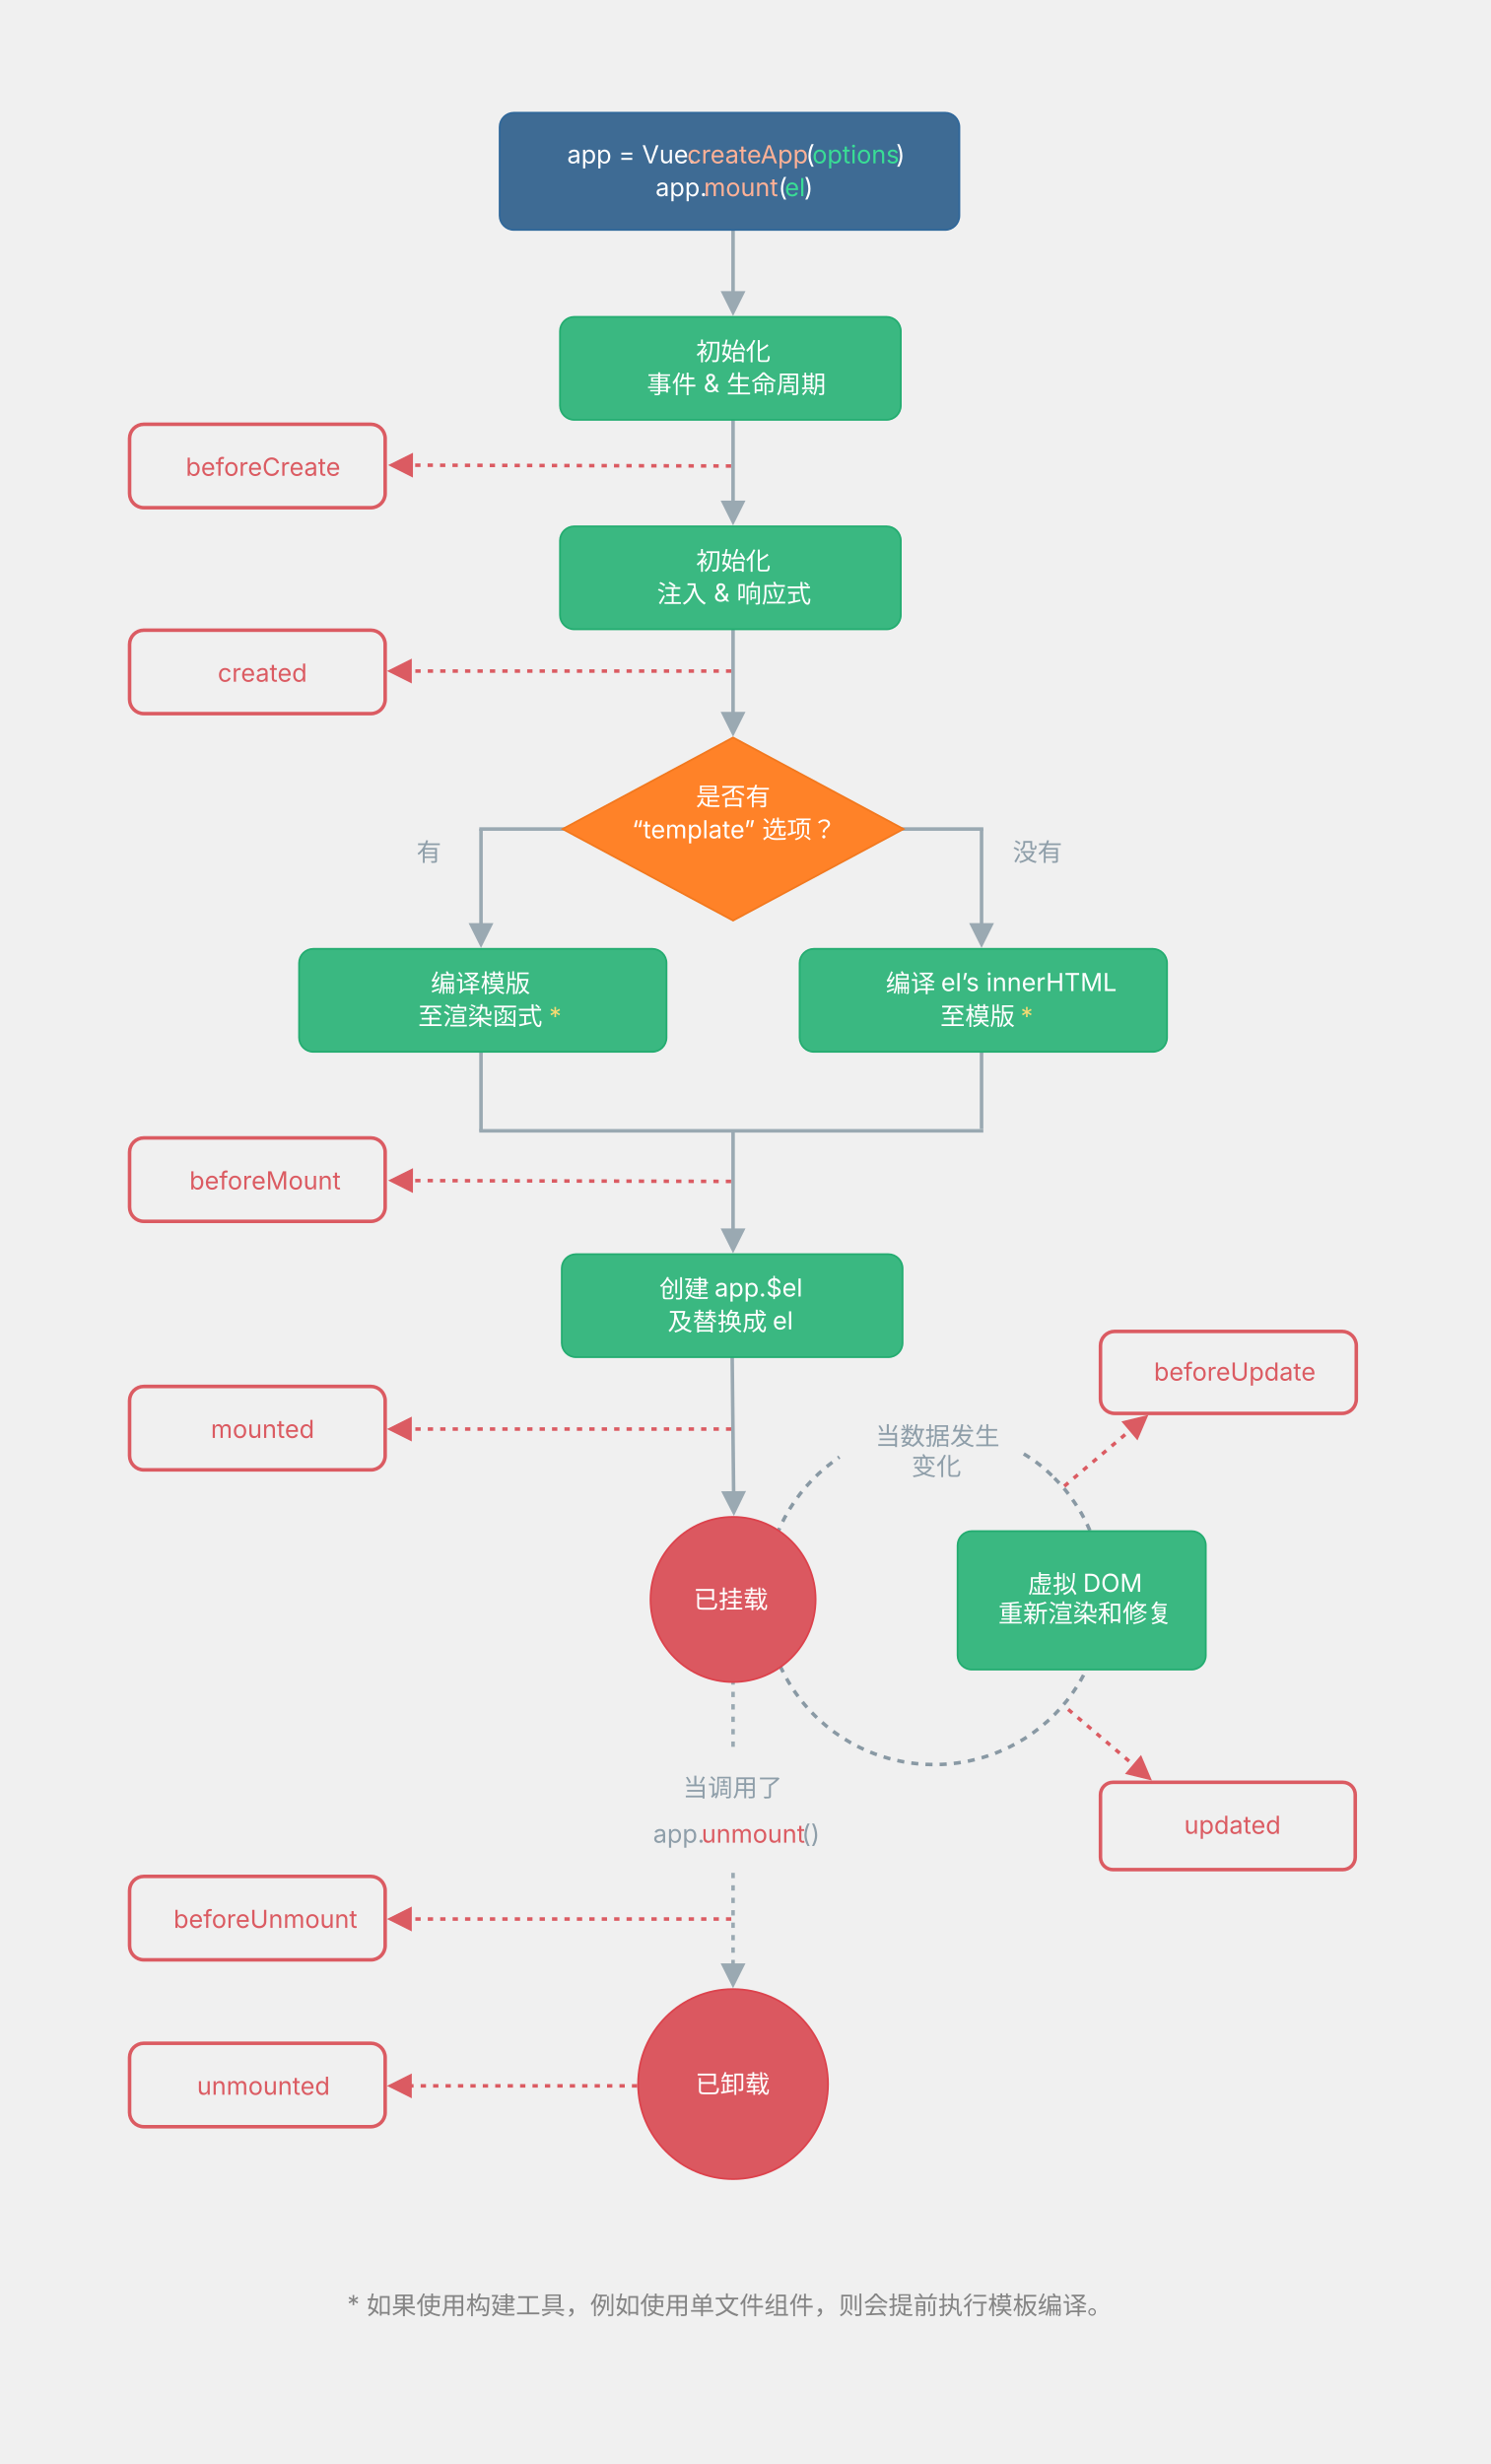
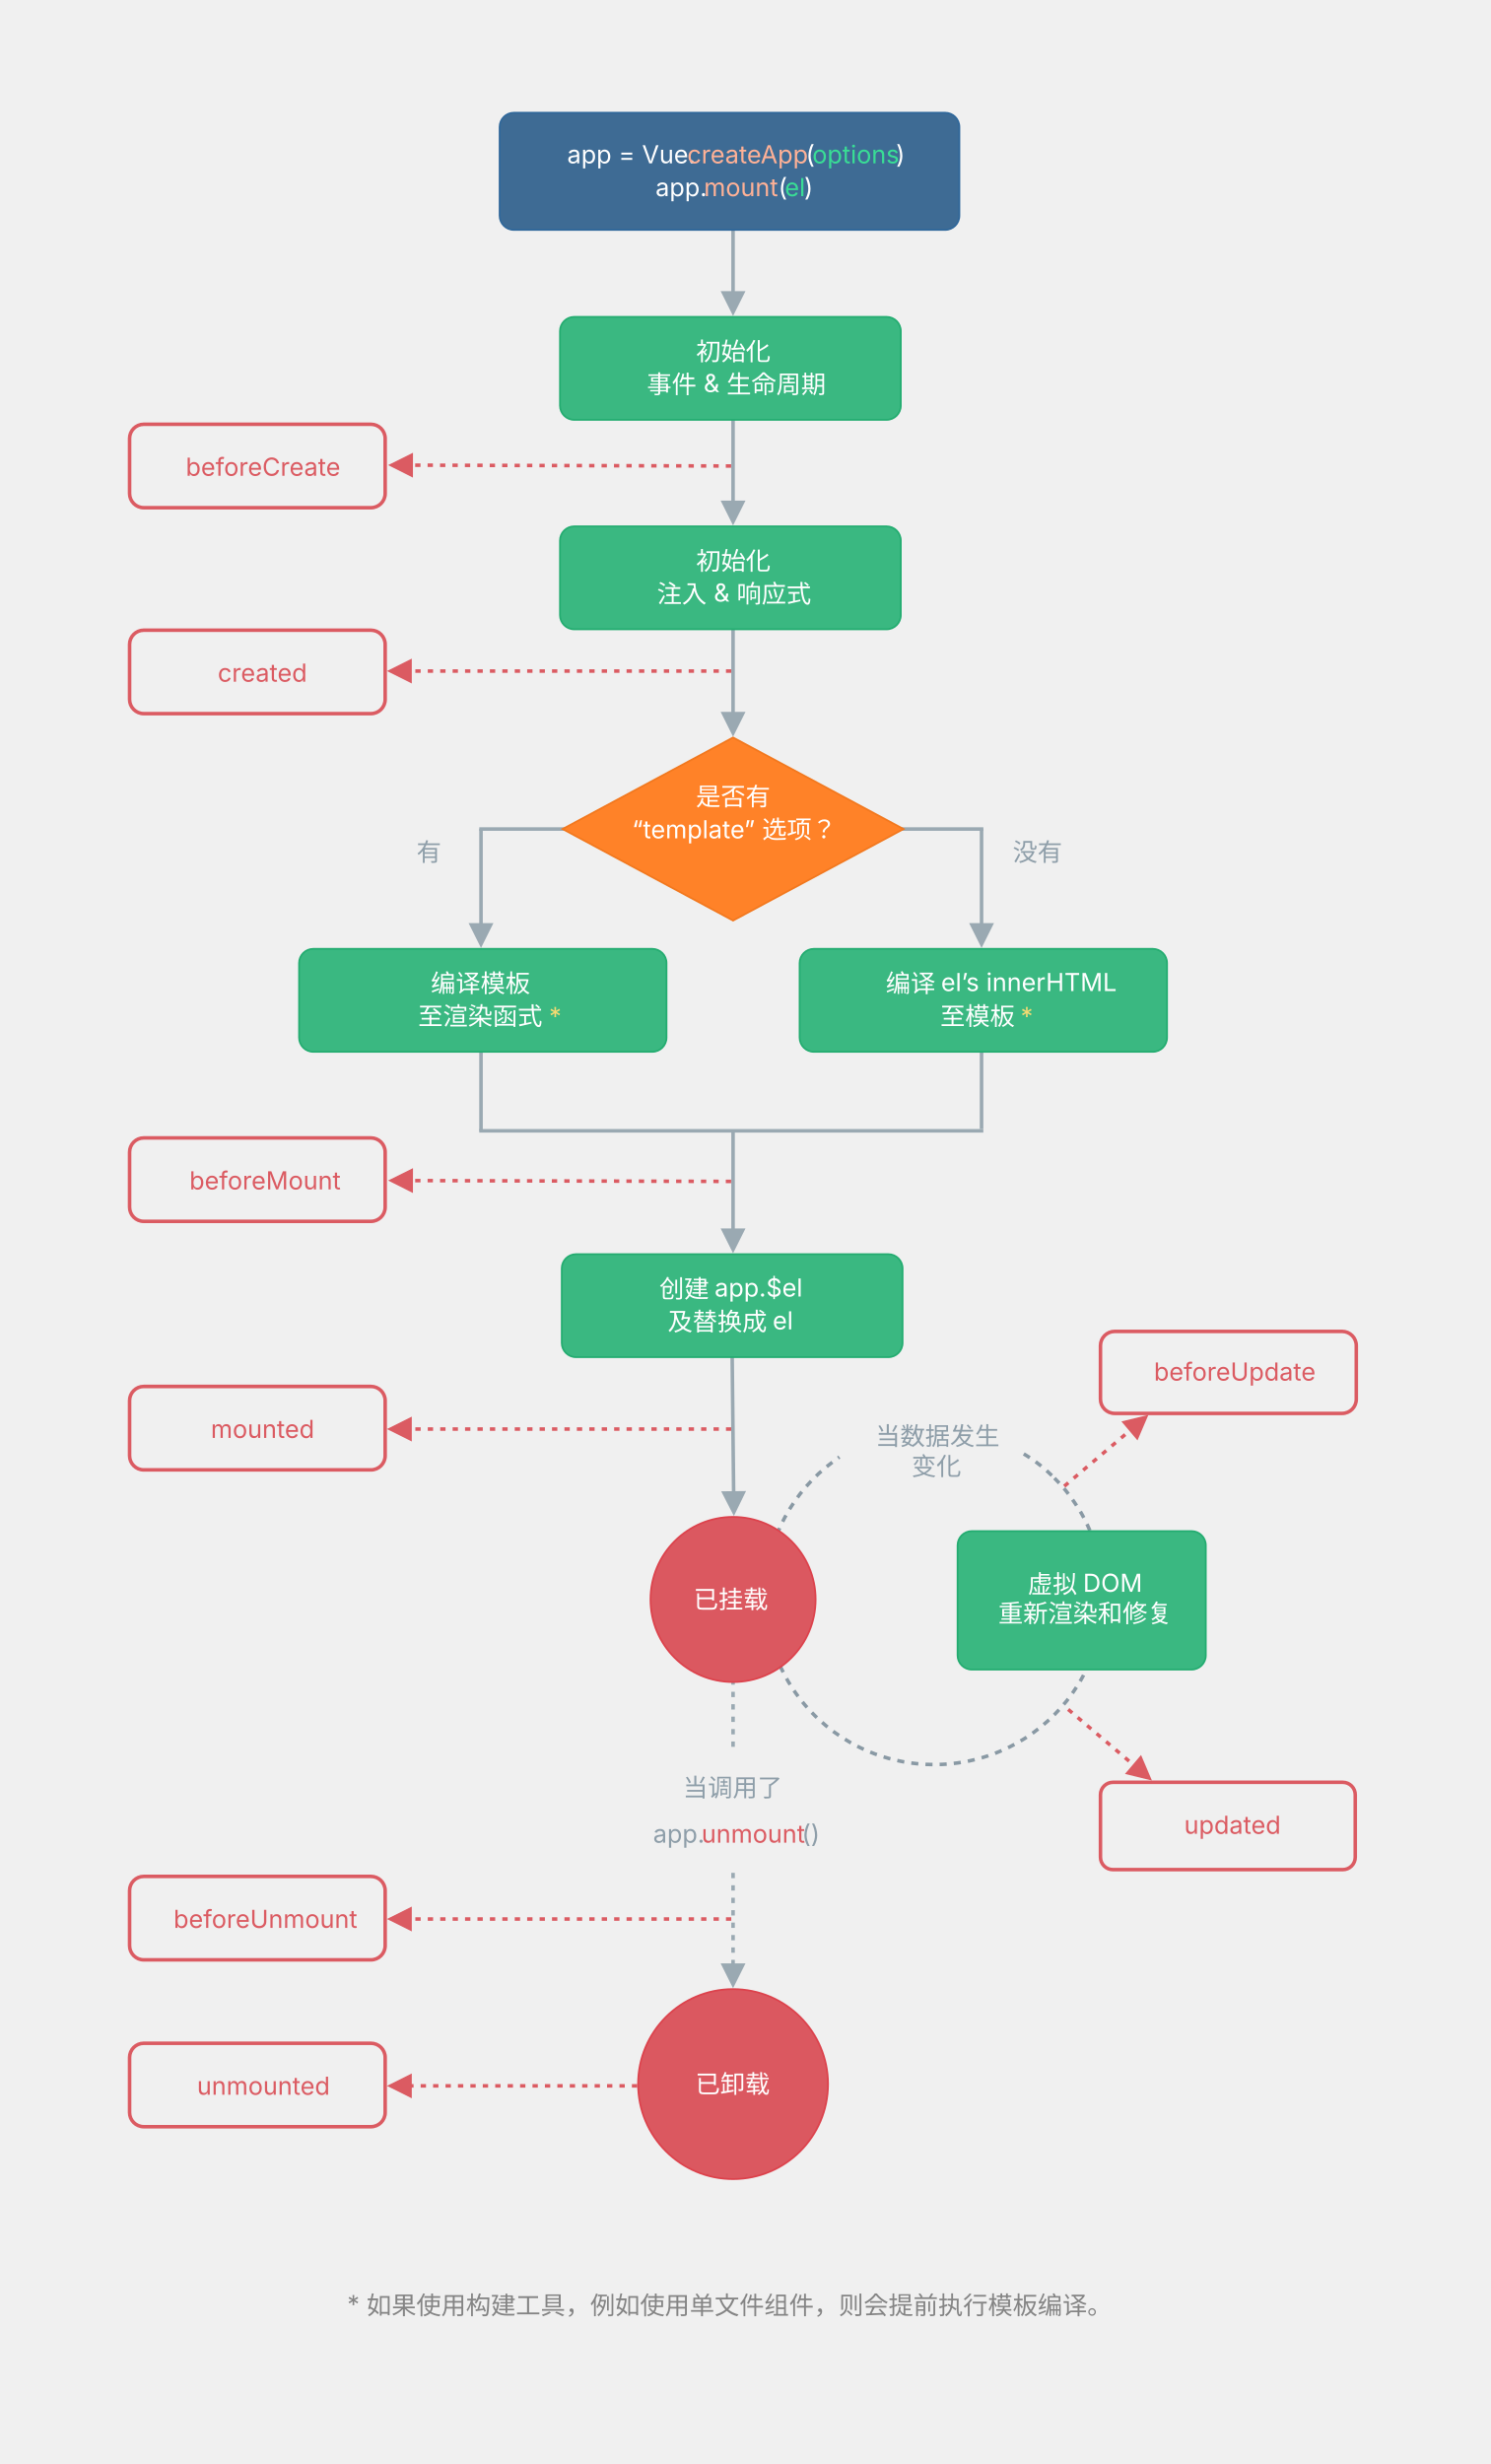
<svg xmlns="http://www.w3.org/2000/svg" width="840" height="1388">
  <g fill="none" fill-rule="evenodd">
    <text font-family="Inter, Roboto, Microsoft YaHei, sans-serif" font-size="14" fill="#848484">
      <tspan x="195.593" y="1303">* 如果使用构建工具，例如使用单文件组件，则会提前执行模板编译。</tspan>
    </text>
    <g transform="translate(72 1056)">
      <path d="M160 18v14l-14-7 14-7zm180 6v2h-3v-2h3zm-7 0v2h-3v-2h3zm-7 0v2h-3v-2h3zm-7 0v2h-3v-2h3zm-7 0v2h-3v-2h3zm-7 0v2h-3v-2h3zm-7 0v2h-3v-2h3zm-7 0v2h-3v-2h3zm-7 0v2h-3v-2h3zm-7 0v2h-3v-2h3zm-7 0v2h-3v-2h3zm-7 0v2h-3v-2h3zm-7 0v2h-3v-2h3zm-7 0v2h-3v-2h3zm-7 0v2h-3v-2h3zm-7 0v2h-3v-2h3zm-7 0v2h-3v-2h3zm-7 0v2h-3v-2h3zm-7 0v2h-3v-2h3zm-7 0v2h-3v-2h3zm-7 0v2h-3v-2h3zm-7 0v2h-3v-2h3zm-7 0v2h-3v-2h3zm-7 0v2h-3v-2h3zm-7 0v2h-3v-2h3zm-7 0v2h-3v-2h3z" fill="#DB5B62" fill-rule="nonzero" />
      <rect stroke="#DB5B62" stroke-width="2" x="1" y="1" width="144" height="47" rx="8" />
      <text font-family="Inter, Roboto, Microsoft YaHei, sans-serif" font-size="14" fill="#DB5B62">
        <tspan x="25.749" y="30">beforeUnmount</tspan>
      </text>
    </g>
    <path stroke="#9AA9B2" stroke-width="2" fill="#9AA9B2" stroke-linecap="square" stroke-dasharray="1,6" d="M413 947v40" />
    <path d="M414 1104v2h6l-7 14-7-14h6v-2h2zm0-7v3h-2v-3h2zm0-7v3h-2v-3h2zm0-7v3h-2v-3h2zm0-7v3h-2v-3h2zm0-7v3h-2v-3h2zm0-7v3h-2v-3h2zm0-7v3h-2v-3h2z" fill="#9AA9B2" fill-rule="nonzero" />
    <text font-family="Inter, Roboto, Microsoft YaHei, sans-serif" font-size="14" transform="translate(355 947)">
      <tspan x="29.766" y="65" fill="#8E9EA9">当调用了</tspan>
      <tspan x="12.973" y="91" fill="#8E9EA9">app.</tspan>
      <tspan x="40.221" y="91" fill="#DB5B62">unmount</tspan>
      <tspan x="96.703" y="91" fill="#8E9EA9">()</tspan>
    </text>
    <g transform="translate(72 238)">
      <path d="M160.676 17.036l-.037 14L146.657 24l14.019-6.964zm176.231 6.459l2 .005 1 .003-.005 2-1-.003-1-.003-1-.002.005-2zm-7-.018l1 .002 1 .003 1 .002-.005 2-1-.002-1-.003-1-.002.005-2zm-7-.019l1 .003 2 .005-.005 2-2-.005-1-.003.005-2zm-7-.018l1 .003 1 .002 1 .003-.005 2-1-.003-1-.002-1-.003.005-2zm-7-.018l2 .005 1 .003-.005 2-1-.003-2-.005.005-2zm-7-.018l1 .002 1 .003 1 .003-.005 2-1-.003-1-.003-1-.002.005-2zm-7-.018l1 .002 1 .003 1 .002-.005 2-1-.002-1-.003-1-.002.005-2zm-7-.019l1 .003 2 .005-.005 2-2-.005-1-.003.005-2zm-7-.018l1 .003 1 .002 1 .003-.005 2-1-.003-1-.002-1-.003.005-2zm-7-.018l2 .005 1 .003-.005 2-1-.003-2-.005.005-2zm-7-.018l1 .002 1 .003 1 .003-.005 2-1-.003-1-.003-1-.002.005-2zm-7-.018l1 .002 1 .003 1 .002-.005 2-1-.002-1-.003-1-.002.005-2zm-7-.019l1 .003 2 .005-.005 2-2-.005-1-.003.005-2zm-7-.018l1 .003 1 .002 1 .003-.005 2-1-.003-1-.002-1-.003.005-2zm-7-.018l2 .005 1 .003-.005 2-1-.003-2-.005.005-2zm-7-.018l1 .002 1 .003 1 .003-.005 2-1-.003-1-.003-1-.002.005-2zm-7-.018l1 .002 1 .003 1 .002-.005 2-1-.002-1-.003-1-.002.005-2zm-7-.019l1 .003 2 .005-.005 2-2-.005-1-.003.005-2zm-7-.018l1 .003 1 .002 1 .003-.005 2-1-.003-1-.002-1-.003.005-2zm-7-.018l2 .005 1 .003-.005 2-1-.003-2-.005.005-2zm-7-.018l1 .002 1 .003 1 .002-.005 2-1-.002-1-.003-1-.002.005-2zm-7-.019l1 .003 1 .003 1 .002-.005 2-1-.002-1-.003-1-.003.005-2zm-7-.018l1 .003 2 .005-.005 2-2-.005-1-.003.005-2zm-7-.018l1 .003 1 .002 1 .003-.005 2-1-.003-1-.002-1-.003.006-2zm-7-.018l2 .005 1 .003-.005 2-1-.003-2-.005.006-2zm-7-.018l1 .002 1 .003 1 .002-.005 2-1-.002-1-.003-1-.002.006-2z" fill="#DB5B62" fill-rule="nonzero" />
      <rect stroke="#DB5B62" stroke-width="2" x="1" y="1" width="144" height="47" rx="8" />
      <text font-family="Inter, Roboto, Microsoft YaHei, sans-serif" font-size="14" fill="#DB5B62">
        <tspan x="32.642" y="30">beforeCreate</tspan>
      </text>
    </g>
    <g transform="translate(282 64)">
      <path d="M132 65v35h6l-7 14-7-14h6V65h2z" fill="#9AA9B2" fill-rule="nonzero" />
      <rect stroke="#2F679A" fill="#3E6B94" x="-.5" y="-.5" width="259" height="66" rx="8" />
      <text font-family="Inter, Roboto, Microsoft YaHei, sans-serif" font-size="14">
        <tspan x="37.555" y="28" fill="#FFF">app = Vue.</tspan>
        <tspan x="105.156" y="28" fill="#FFB196">createApp</tspan>
        <tspan x="171.976" y="28" fill="#FFF">(</tspan>
        <tspan x="175.638" y="28" fill="#39DD95">options</tspan>
        <tspan x="222.783" y="28" fill="#FFF">)</tspan>
        <tspan x="87.311" y="46.5" fill="#FFF">app.</tspan>
        <tspan x="114.559" y="46.5" fill="#FFB196">mount</tspan>
        <tspan x="156.469" y="46.5" fill="#FFF">(</tspan>
        <tspan x="160.131" y="46.5" fill="#39DD95">el</tspan>
        <tspan x="171.027" y="46.5" fill="#FFF">)</tspan>
      </text>
    </g>
    <path d="M272 467v53h6l-7 14-7-14h6v-53h2zM554 467v53h6l-7 14-7-14h6v-53h2z" fill="#9AA9B2" fill-rule="nonzero" />
    <path d="M553.025 467.004h-282" stroke="#9AA9B2" stroke-width="2" fill="#9AA9B2" stroke-linecap="square" />
    <g fill="#9AA9B2">
      <path stroke="#9AA9B2" stroke-width="2" stroke-linecap="square" d="M271 636v-43M553 635v-42" />
      <path d="M413 706l7-14h-6v-55h-2v55h-6l7 14z" fill-rule="nonzero" />
      <path stroke="#9AA9B2" stroke-width="2" stroke-linecap="square" d="M553 637H271" />
    </g>
    <g transform="translate(169 535)">
      <rect stroke="#23AC70" fill="#3AB881" x="-.5" y="-.5" width="207" height="58" rx="8" />
      <text font-family="Inter, Roboto, Microsoft YaHei, sans-serif" font-size="14">
-         <tspan x="73.695" y="23.918" fill="#FFF">编译模版</tspan>
+         <tspan x="73.695" y="23.918" fill="#FFF">编译模板</tspan>
        <tspan x="66.568" y="42.418" fill="#FFF">至渲染函式</tspan>
        <tspan x="140.312" y="42.418" fill="#F6DA72">*</tspan>
      </text>
    </g>
    <g transform="translate(451 535)">
      <rect stroke="#23AC70" fill="#3AB881" x="-.5" y="-.5" width="207" height="58" rx="8" />
      <text font-family="Inter, Roboto, Microsoft YaHei, sans-serif" font-size="14">
        <tspan x="48.016" y="23.918" fill="#FFF">编译 el’s innerHTML</tspan>
-         <tspan x="78.727" y="42.418" fill="#FFF">至模版</tspan>
+         <tspan x="78.727" y="42.418" fill="#FFF">至模板</tspan>
        <tspan x="123.989" y="42.418" fill="#F6DA72">*</tspan>
      </text>
    </g>
    <path d="M413 415.433L509.057 467 413 518.567 316.943 467 413 415.433z" stroke="#F2781E" fill="#FF8228" />
    <text font-family="Inter, Roboto, Microsoft YaHei, sans-serif" font-size="14" fill="#FFF" transform="translate(318 416)">
      <tspan x="74.052" y="37.727">是否有</tspan>
      <tspan x="38.08" y="56.227">“template” 选项？</tspan>
    </text>
    <text font-family="Inter, Roboto, Microsoft YaHei, sans-serif" font-size="14" fill="#8E9EA9" transform="translate(169 416)">
      <tspan x="65.662" y="69">有</tspan>
    </text>
    <text font-family="Inter, Roboto, Microsoft YaHei, sans-serif" font-size="14" fill="#8E9EA9" transform="translate(169 416)">
      <tspan x="401.5" y="69">没有</tspan>
    </text>
    <g transform="translate(72 354)">
      <path d="M160 17v14l-14-7 14-7zm180 6v2h-3v-2h3zm-7 0v2h-3v-2h3zm-7 0v2h-3v-2h3zm-7 0v2h-3v-2h3zm-7 0v2h-3v-2h3zm-7 0v2h-3v-2h3zm-7 0v2h-3v-2h3zm-7 0v2h-3v-2h3zm-7 0v2h-3v-2h3zm-7 0v2h-3v-2h3zm-7 0v2h-3v-2h3zm-7 0v2h-3v-2h3zm-7 0v2h-3v-2h3zm-7 0v2h-3v-2h3zm-7 0v2h-3v-2h3zm-7 0v2h-3v-2h3zm-7 0v2h-3v-2h3zm-7 0v2h-3v-2h3zm-7 0v2h-3v-2h3zm-7 0v2h-3v-2h3zm-7 0v2h-3v-2h3zm-7 0v2h-3v-2h3zm-7 0v2h-3v-2h3zm-7 0v2h-3v-2h3zm-7 0v2h-3v-2h3zm-7 0v2h-3v-2h3z" fill="#DB5B62" fill-rule="nonzero" />
      <rect stroke="#DB5B62" stroke-width="2" x="1" y="1" width="144" height="47" rx="8" />
      <text font-family="Inter, Roboto, Microsoft YaHei, sans-serif" font-size="14" fill="#DB5B62">
        <tspan x="50.652" y="30">created</tspan>
      </text>
    </g>
    <g transform="translate(72 640)">
      <path d="M160.676 18.036l-.037 14L146.657 25l14.019-6.964zm176.231 6.459l2 .005 1 .003-.005 2-1-.003-1-.003-1-.002.005-2zm-7-.018l1 .002 1 .003 1 .002-.005 2-1-.002-1-.003-1-.002.005-2zm-7-.019l1 .003 2 .005-.005 2-2-.005-1-.003.005-2zm-7-.018l1 .003 1 .002 1 .003-.005 2-1-.003-1-.002-1-.003.005-2zm-7-.018l2 .005 1 .003-.005 2-1-.003-2-.005.005-2zm-7-.018l1 .002 1 .003 1 .003-.005 2-1-.003-1-.003-1-.002.005-2zm-7-.018l1 .002 1 .003 1 .002-.005 2-1-.002-1-.003-1-.002.005-2zm-7-.019l1 .003 2 .005-.005 2-2-.005-1-.003.005-2zm-7-.018l1 .003 1 .002 1 .003-.005 2-1-.003-1-.002-1-.003.005-2zm-7-.018l2 .005 1 .003-.005 2-1-.003-2-.005.005-2zm-7-.018l1 .002 1 .003 1 .003-.005 2-1-.003-1-.003-1-.002.005-2zm-7-.018l1 .002 1 .003 1 .002-.005 2-1-.002-1-.003-1-.002.005-2zm-7-.019l1 .003 2 .005-.005 2-2-.005-1-.003.005-2zm-7-.018l1 .003 1 .002 1 .003-.005 2-1-.003-1-.002-1-.003.005-2zm-7-.018l2 .005 1 .003-.005 2-1-.003-2-.005.005-2zm-7-.018l1 .002 1 .003 1 .003-.005 2-1-.003-1-.003-1-.002.005-2zm-7-.018l1 .002 1 .003 1 .002-.005 2-1-.002-1-.003-1-.002.005-2zm-7-.019l1 .003 2 .005-.005 2-2-.005-1-.003.005-2zm-7-.018l1 .003 1 .002 1 .003-.005 2-1-.003-1-.002-1-.003.005-2zm-7-.018l2 .005 1 .003-.005 2-1-.003-2-.005.005-2zm-7-.018l1 .002 1 .003 1 .002-.005 2-1-.002-1-.003-1-.002.005-2zm-7-.019l1 .003 1 .003 1 .002-.005 2-1-.002-1-.003-1-.003.005-2zm-7-.018l1 .003 2 .005-.005 2-2-.005-1-.003.005-2zm-7-.018l1 .003 1 .002 1 .003-.005 2-1-.003-1-.002-1-.003.006-2zm-7-.018l2 .005 1 .003-.005 2-1-.003-2-.005.006-2zm-7-.018l1 .002 1 .003 1 .002-.005 2-1-.002-1-.003-1-.002.006-2z" fill="#DB5B62" fill-rule="nonzero" />
      <rect stroke="#DB5B62" stroke-width="2" x="1" y="1" width="144" height="47" rx="8" />
      <text font-family="Inter, Roboto, Microsoft YaHei, sans-serif" font-size="14" fill="#DB5B62">
        <tspan x="34.697" y="30">beforeMount</tspan>
      </text>
    </g>
    <g transform="translate(72 780)">
      <path d="M160 18v14l-14-7 14-7zm180 6v2h-3v-2h3zm-7 0v2h-3v-2h3zm-7 0v2h-3v-2h3zm-7 0v2h-3v-2h3zm-7 0v2h-3v-2h3zm-7 0v2h-3v-2h3zm-7 0v2h-3v-2h3zm-7 0v2h-3v-2h3zm-7 0v2h-3v-2h3zm-7 0v2h-3v-2h3zm-7 0v2h-3v-2h3zm-7 0v2h-3v-2h3zm-7 0v2h-3v-2h3zm-7 0v2h-3v-2h3zm-7 0v2h-3v-2h3zm-7 0v2h-3v-2h3zm-7 0v2h-3v-2h3zm-7 0v2h-3v-2h3zm-7 0v2h-3v-2h3zm-7 0v2h-3v-2h3zm-7 0v2h-3v-2h3zm-7 0v2h-3v-2h3zm-7 0v2h-3v-2h3zm-7 0v2h-3v-2h3zm-7 0v2h-3v-2h3zm-7 0v2h-3v-2h3z" fill="#DB5B62" fill-rule="nonzero" />
      <rect stroke="#DB5B62" stroke-width="2" x="1" y="1" width="144" height="47" rx="8" />
      <text font-family="Inter, Roboto, Microsoft YaHei, sans-serif" font-size="14" fill="#DB5B62">
        <tspan x="46.759" y="30">mounted</tspan>
      </text>
    </g>
    <g transform="translate(72 1150)">
      <path d="M160 18v6h1v2h-1v6l-14-7 14-7zm127 6v2h-3v-2h3zm-7 0v2h-3v-2h3zm-7 0v2h-3v-2h3zm-7 0v2h-3v-2h3zm-7 0v2h-3v-2h3zm-7 0v2h-3v-2h3zm-7 0v2h-3v-2h3zm-7 0v2h-3v-2h3zm-7 0v2h-3v-2h3zm-7 0v2h-3v-2h3zm-7 0v2h-3v-2h3zm-7 0v2h-3v-2h3zm-7 0v2h-3v-2h3zm-7 0v2h-3v-2h3zm-7 0v2h-3v-2h3zm-7 0v2h-3v-2h3zm-7 0v2h-3v-2h3zm-7 0v2h-3v-2h3z" fill="#DB5B62" fill-rule="nonzero" />
      <rect stroke="#DB5B62" stroke-width="2" x="1" y="1" width="144" height="47" rx="8" />
      <text font-family="Inter, Roboto, Microsoft YaHei, sans-serif" font-size="14" fill="#DB5B62">
        <tspan x="38.973" y="30">unmounted</tspan>
      </text>
    </g>
    <g>
      <g transform="translate(599 749)">
        <path d="M2.23 85.505l1.294 1.525-.763.647-1.525 1.293-1.294-1.525.763-.647 1.525-1.293zm5.339-4.528l1.293 1.525-.762.647-.763.647-.763.647-1.293-1.526 1.525-1.293.763-.647zm5.339-4.527l1.293 1.525-1.525 1.293-.763.647-1.293-1.525.762-.647.763-.647.763-.646zm5.338-4.528l1.294 1.525-.763.647-.763.647-.762.647-1.294-1.526.763-.646 1.525-1.294zm5.339-4.528l1.293 1.526-.762.647-.763.646-.763.647-1.293-1.525.763-.647.762-.647.763-.647zm5.339-4.527l1.293 1.525-.763.647-.762.647-.763.647-1.293-1.526.762-.647.763-.646.763-.647zM48 48l-6.15 14.394-9.055-10.678L48 48zM34.262 58.34l1.294 1.525-.763.646-1.525 1.294-1.294-1.525.763-.647.763-.647.762-.647z" fill="#DB5B62" fill-rule="nonzero" />
        <rect stroke="#DB5B62" stroke-width="2" x="21" y="1" width="144.127" height="46.184" rx="8" />
        <text font-family="Inter, Roboto, Microsoft YaHei, sans-serif" font-size="14" fill="#DB5B62">
          <tspan x="51.101" y="28.678">beforeUpdate</tspan>
        </text>
      </g>
      <path d="M642.86 988.602L649 1003l-15.203-3.726 9.062-10.672zm-8.378.759l.763.647.762.647.762.648-1.294 1.524-.763-.647-.762-.647-.762-.648 1.294-1.524zm-5.335-4.53l.762.646.762.648.762.647-1.294 1.524-.762-.647-.763-.647-.762-.647 1.295-1.525zm-5.336-4.532l.762.648.762.647.762.647-1.294 1.525-1.525-1.295-.762-.647 1.295-1.525zm-5.336-4.53l.762.647.762.647.763.647-1.295 1.525-.762-.647-1.525-1.295 1.295-1.525zm-5.336-4.531l.762.647.762.647.763.647-1.295 1.525-.762-.647-1.525-1.295 1.295-1.524zm-5.336-4.531l.762.647 1.525 1.295-1.295 1.524-.762-.647-.762-.647-.763-.648 1.295-1.524zm-5.336-4.531l.762.647.763.648.762.647-1.295 1.524-.762-.647-.762-.647-.762-.647 1.294-1.525z" fill="#DB5B62" fill-rule="nonzero" />
      <path d="M756.536 1004c1.933 0 3.683.784 4.95 2.05a6.978 6.978 0 012.05 4.95h0v35.184a6.978 6.978 0 01-2.05 4.95 6.978 6.978 0 01-4.95 2.05h0H627a6.978 6.978 0 01-4.95-2.05 6.978 6.978 0 01-2.05-4.95h0V1011c0-1.933.784-3.683 2.05-4.95A6.978 6.978 0 01627 1004h0z" stroke="#DB5B62" stroke-width="2" />
      <text font-family="Inter, Roboto, Microsoft YaHei, sans-serif" font-size="14" fill="#DB5B62" transform="translate(602 963)">
        <tspan x="65.132" y="70">updated</tspan>
      </text>
      <path d="M576.785 819c6.682 3.957 12.71 8.832 18.01 14.411l-.703-.736a83.825 83.825 0 0111.52 14.047c10.695 15.46 15.754 34.304 15.367 53.281.07 17.046-4.313 34.254-13.882 49.473-7.685 12.222-17.717 22.1-29.152 29.418l-1.07.675-.693.426a94.715 94.715 0 01-15.257 7.538l-.975.373-.28.103a95.235 95.235 0 01-27.074 5.78l-.258.015-.363.024-.956.051-.709.032a95.312 95.312 0 01-33.803-4.646 94.877 94.877 0 01-15.537-6.65l-.258-.141a70.875 70.875 0 01-.93-.51l-.99-.557-.191-.112a94.409 94.409 0 01-17.315-12.745 94.131 94.131 0 01-14.775-17.444 93.788 93.788 0 01-8.463-16.035l-.38-.935-.112-.289a93.703 93.703 0 01-6.539-32.83 93.654 93.654 0 013.885-28.58l.39-1.275a93.671 93.671 0 016.442-15.556l.227-.428c.14-.265.281-.529.424-.792 6.422-11.869 15.501-22.55 27.089-31.1l.812-.593 2.62-1.936" stroke="#8999A4" stroke-width="2" stroke-dasharray="4" />
      <g transform="translate(519 863)">
        <rect stroke="#23AC70" fill="#3AB881" x="20.5" y="-.5" width="139.833" height="78" rx="8" />
        <text font-family="Inter, Roboto, Microsoft YaHei, sans-serif" font-size="14" fill="#FFF">
          <tspan x="60.006" y="34.333">虚拟 DOM</tspan>
          <tspan x="43.424" y="50.833">重新渲染和修复</tspan>
        </text>
      </g>
      <text font-family="Inter, Roboto, Microsoft YaHei, sans-serif" font-size="14" fill="#8E9EA9" transform="translate(431 749)">
        <tspan x="62.197" y="65">当数据发生</tspan>
        <tspan x="82.535" y="82">变化</tspan>
      </text>
    </g>
    <g transform="translate(316 179)">
      <path d="M98 57v46h6l-7 14-7-14h6V57h2z" fill="#9AA9B2" fill-rule="nonzero" />
      <rect stroke="#23AC70" fill="#3AB881" x="-.5" y="-.5" width="192" height="58" rx="8" />
      <text font-family="Inter, Roboto, Microsoft YaHei, sans-serif" font-size="14" fill="#FFF">
        <tspan x="76.162" y="24">初始化</tspan>
        <tspan x="48.421" y="42.5">事件 &amp; 生命周期</tspan>
      </text>
    </g>
    <g transform="translate(316 297)">
      <path d="M98 57v47h6l-7 14-7-14h6V57h2z" fill="#9AA9B2" fill-rule="nonzero" />
      <rect stroke="#23AC70" fill="#3AB881" x="-.5" y="-.5" width="192" height="58" rx="8" />
      <text font-family="Inter, Roboto, Microsoft YaHei, sans-serif" font-size="14" fill="#FFF">
        <tspan x="76.162" y="24">初始化</tspan>
        <tspan x="54.142" y="42.5">注入 &amp; 响应式 </tspan>
      </text>
    </g>
    <g transform="translate(317 707)">
      <path d="M96.494 56.399l.01 1 .81 75.583 6-.064-6.85 14.074-7.15-13.924 6-.064-.81-75.584-.01-1 2-.021z" fill="#9AA9B2" fill-rule="nonzero" />
      <rect stroke="#23AC70" fill="#3AB881" x="-.5" y="-.5" width="192" height="58" rx="8" />
      <text font-family="Inter, Roboto, Microsoft YaHei, sans-serif" font-size="14" fill="#FFF">
        <tspan x="54.456" y="24">创建 app.$el</tspan>
        <tspan x="59.148" y="42.5">及替换成 el</tspan>
      </text>
    </g>
    <g transform="translate(367 855)">
      <circle stroke="#DC424C" fill="#DB5860" cx="46" cy="46" r="46.5" />
      <text font-family="Inter, Roboto, Microsoft YaHei, sans-serif" font-size="14" fill="#FFF">
        <tspan x="23.759" y="51">已挂载</tspan>
      </text>
    </g>
    <g transform="translate(360 1121)">
      <circle stroke="#DC424C" fill="#DB5860" cx="53" cy="53" r="53.5" />
      <text font-family="Inter, Roboto, Microsoft YaHei, sans-serif" font-size="14" fill="#FFF">
        <tspan x="31.759" y="58">已卸载</tspan>
      </text>
    </g>
  </g>
</svg>
